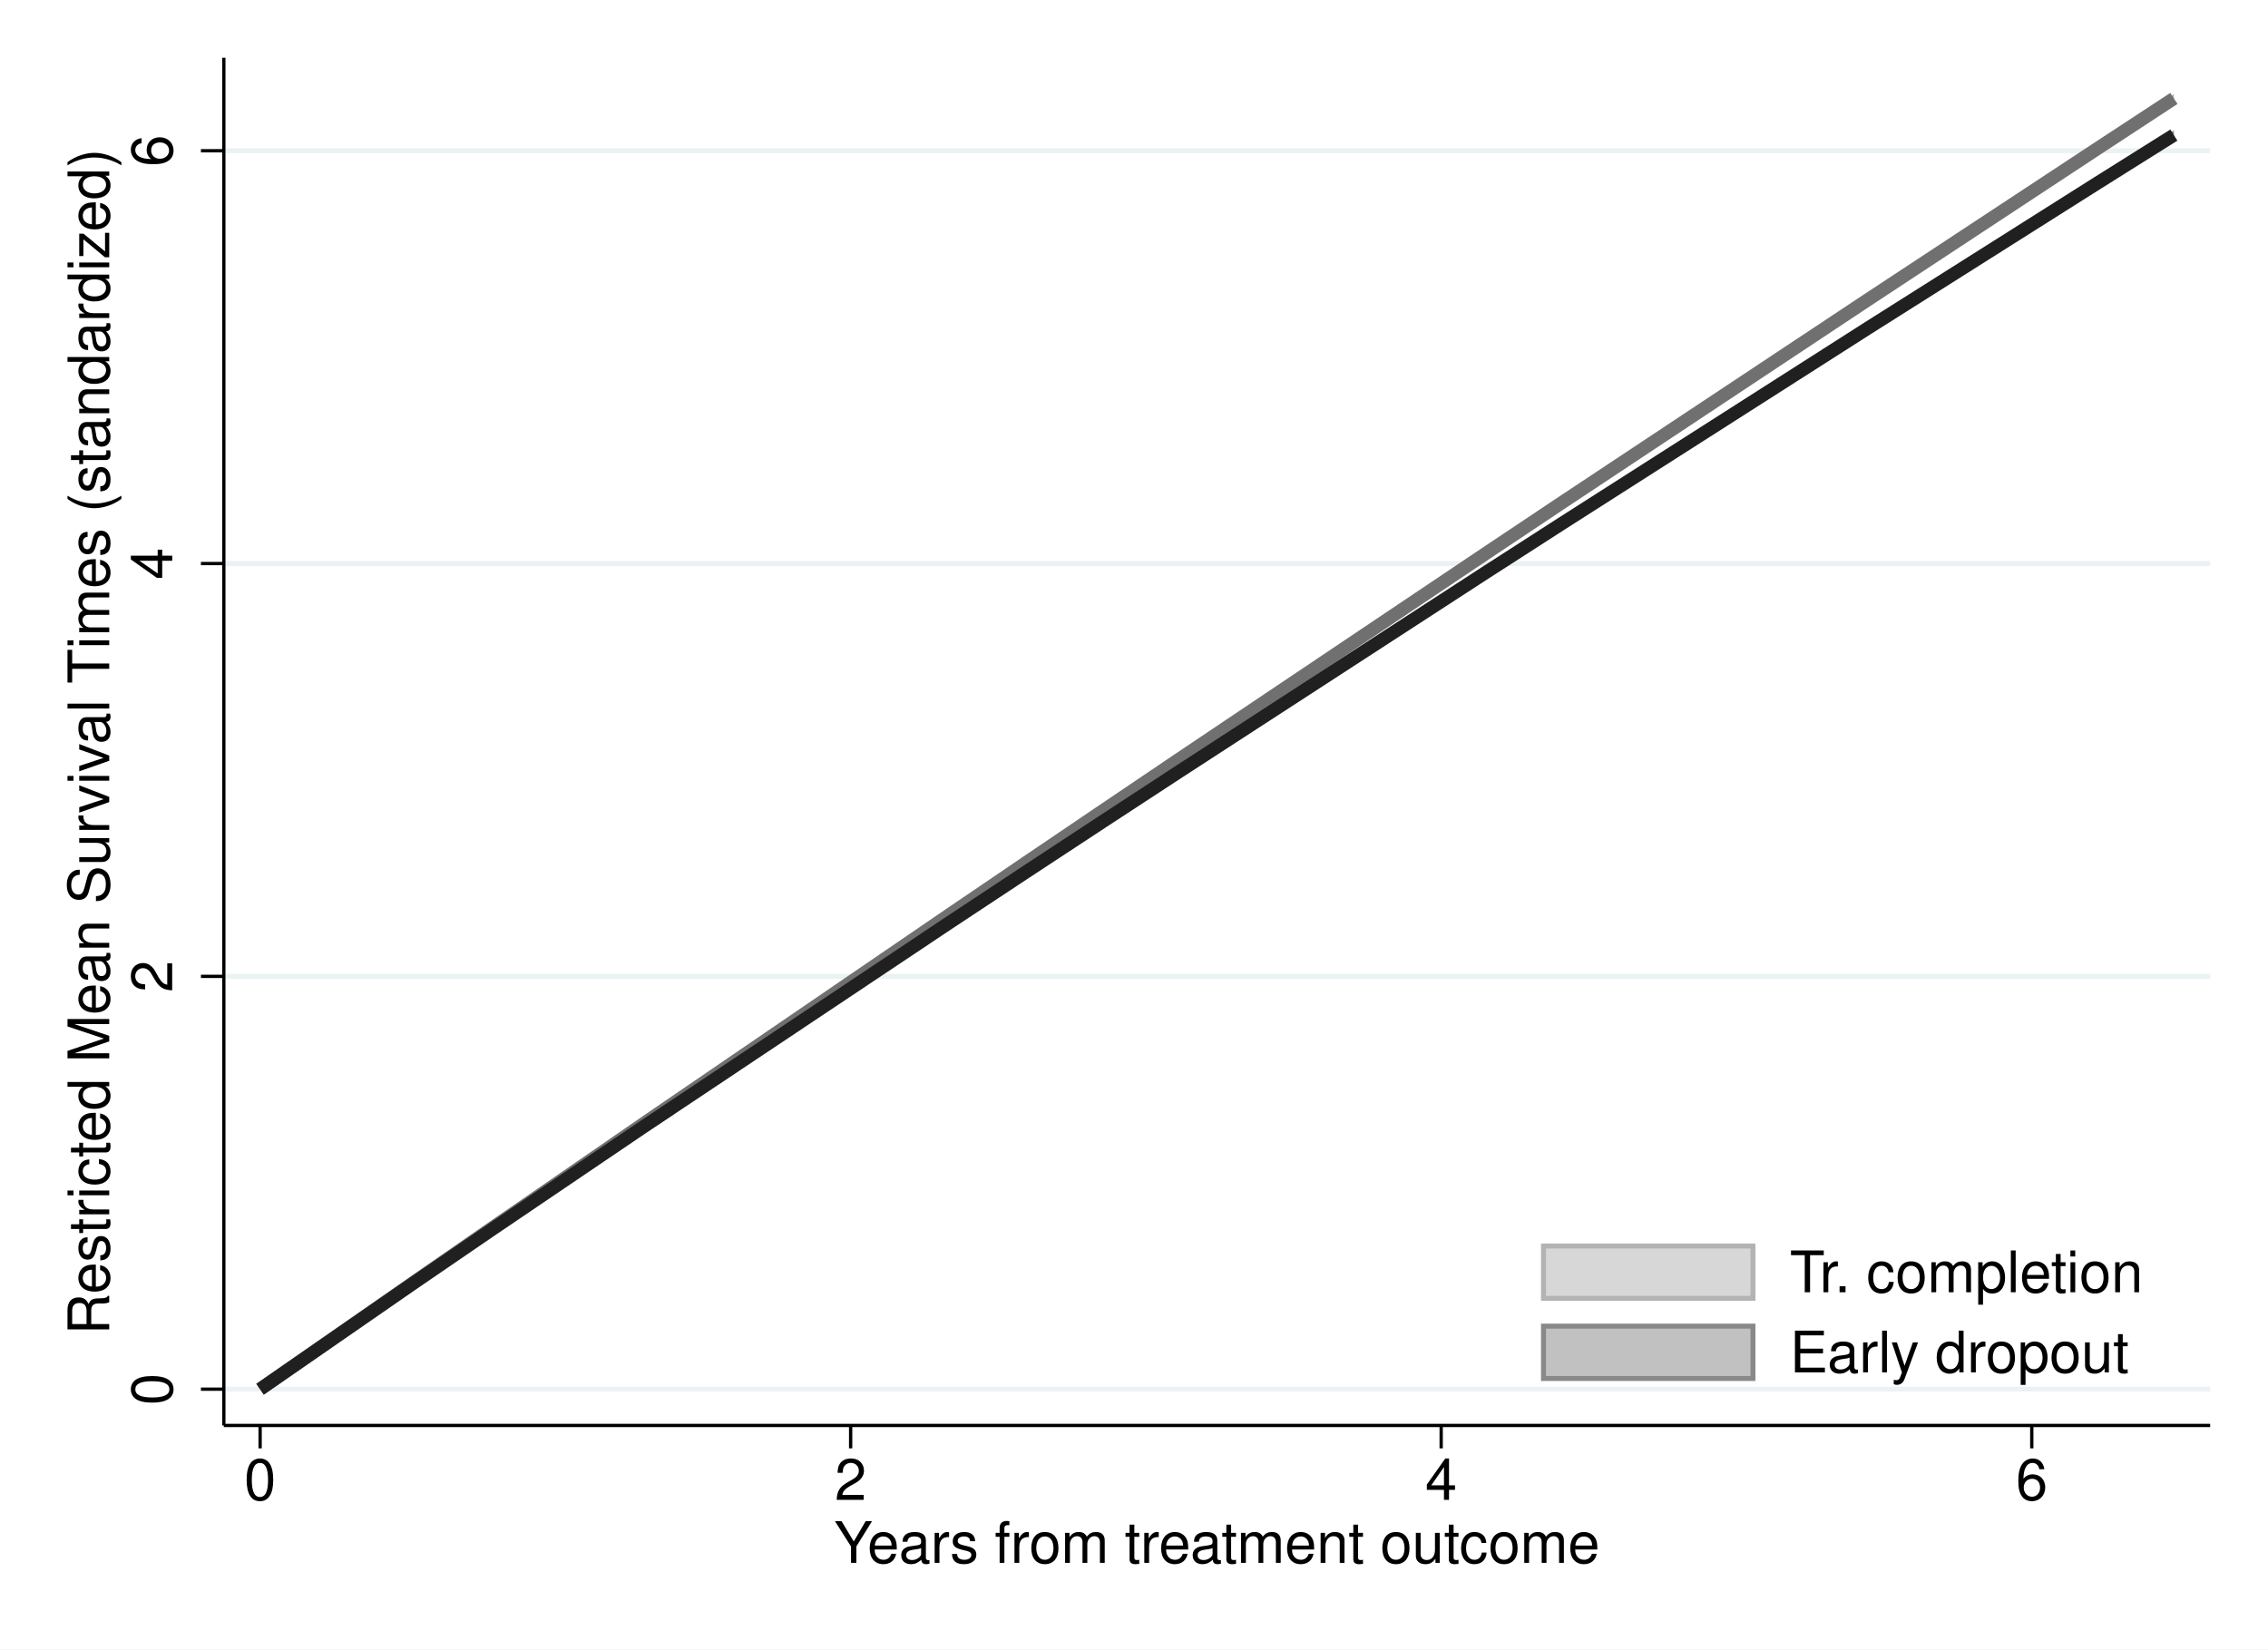
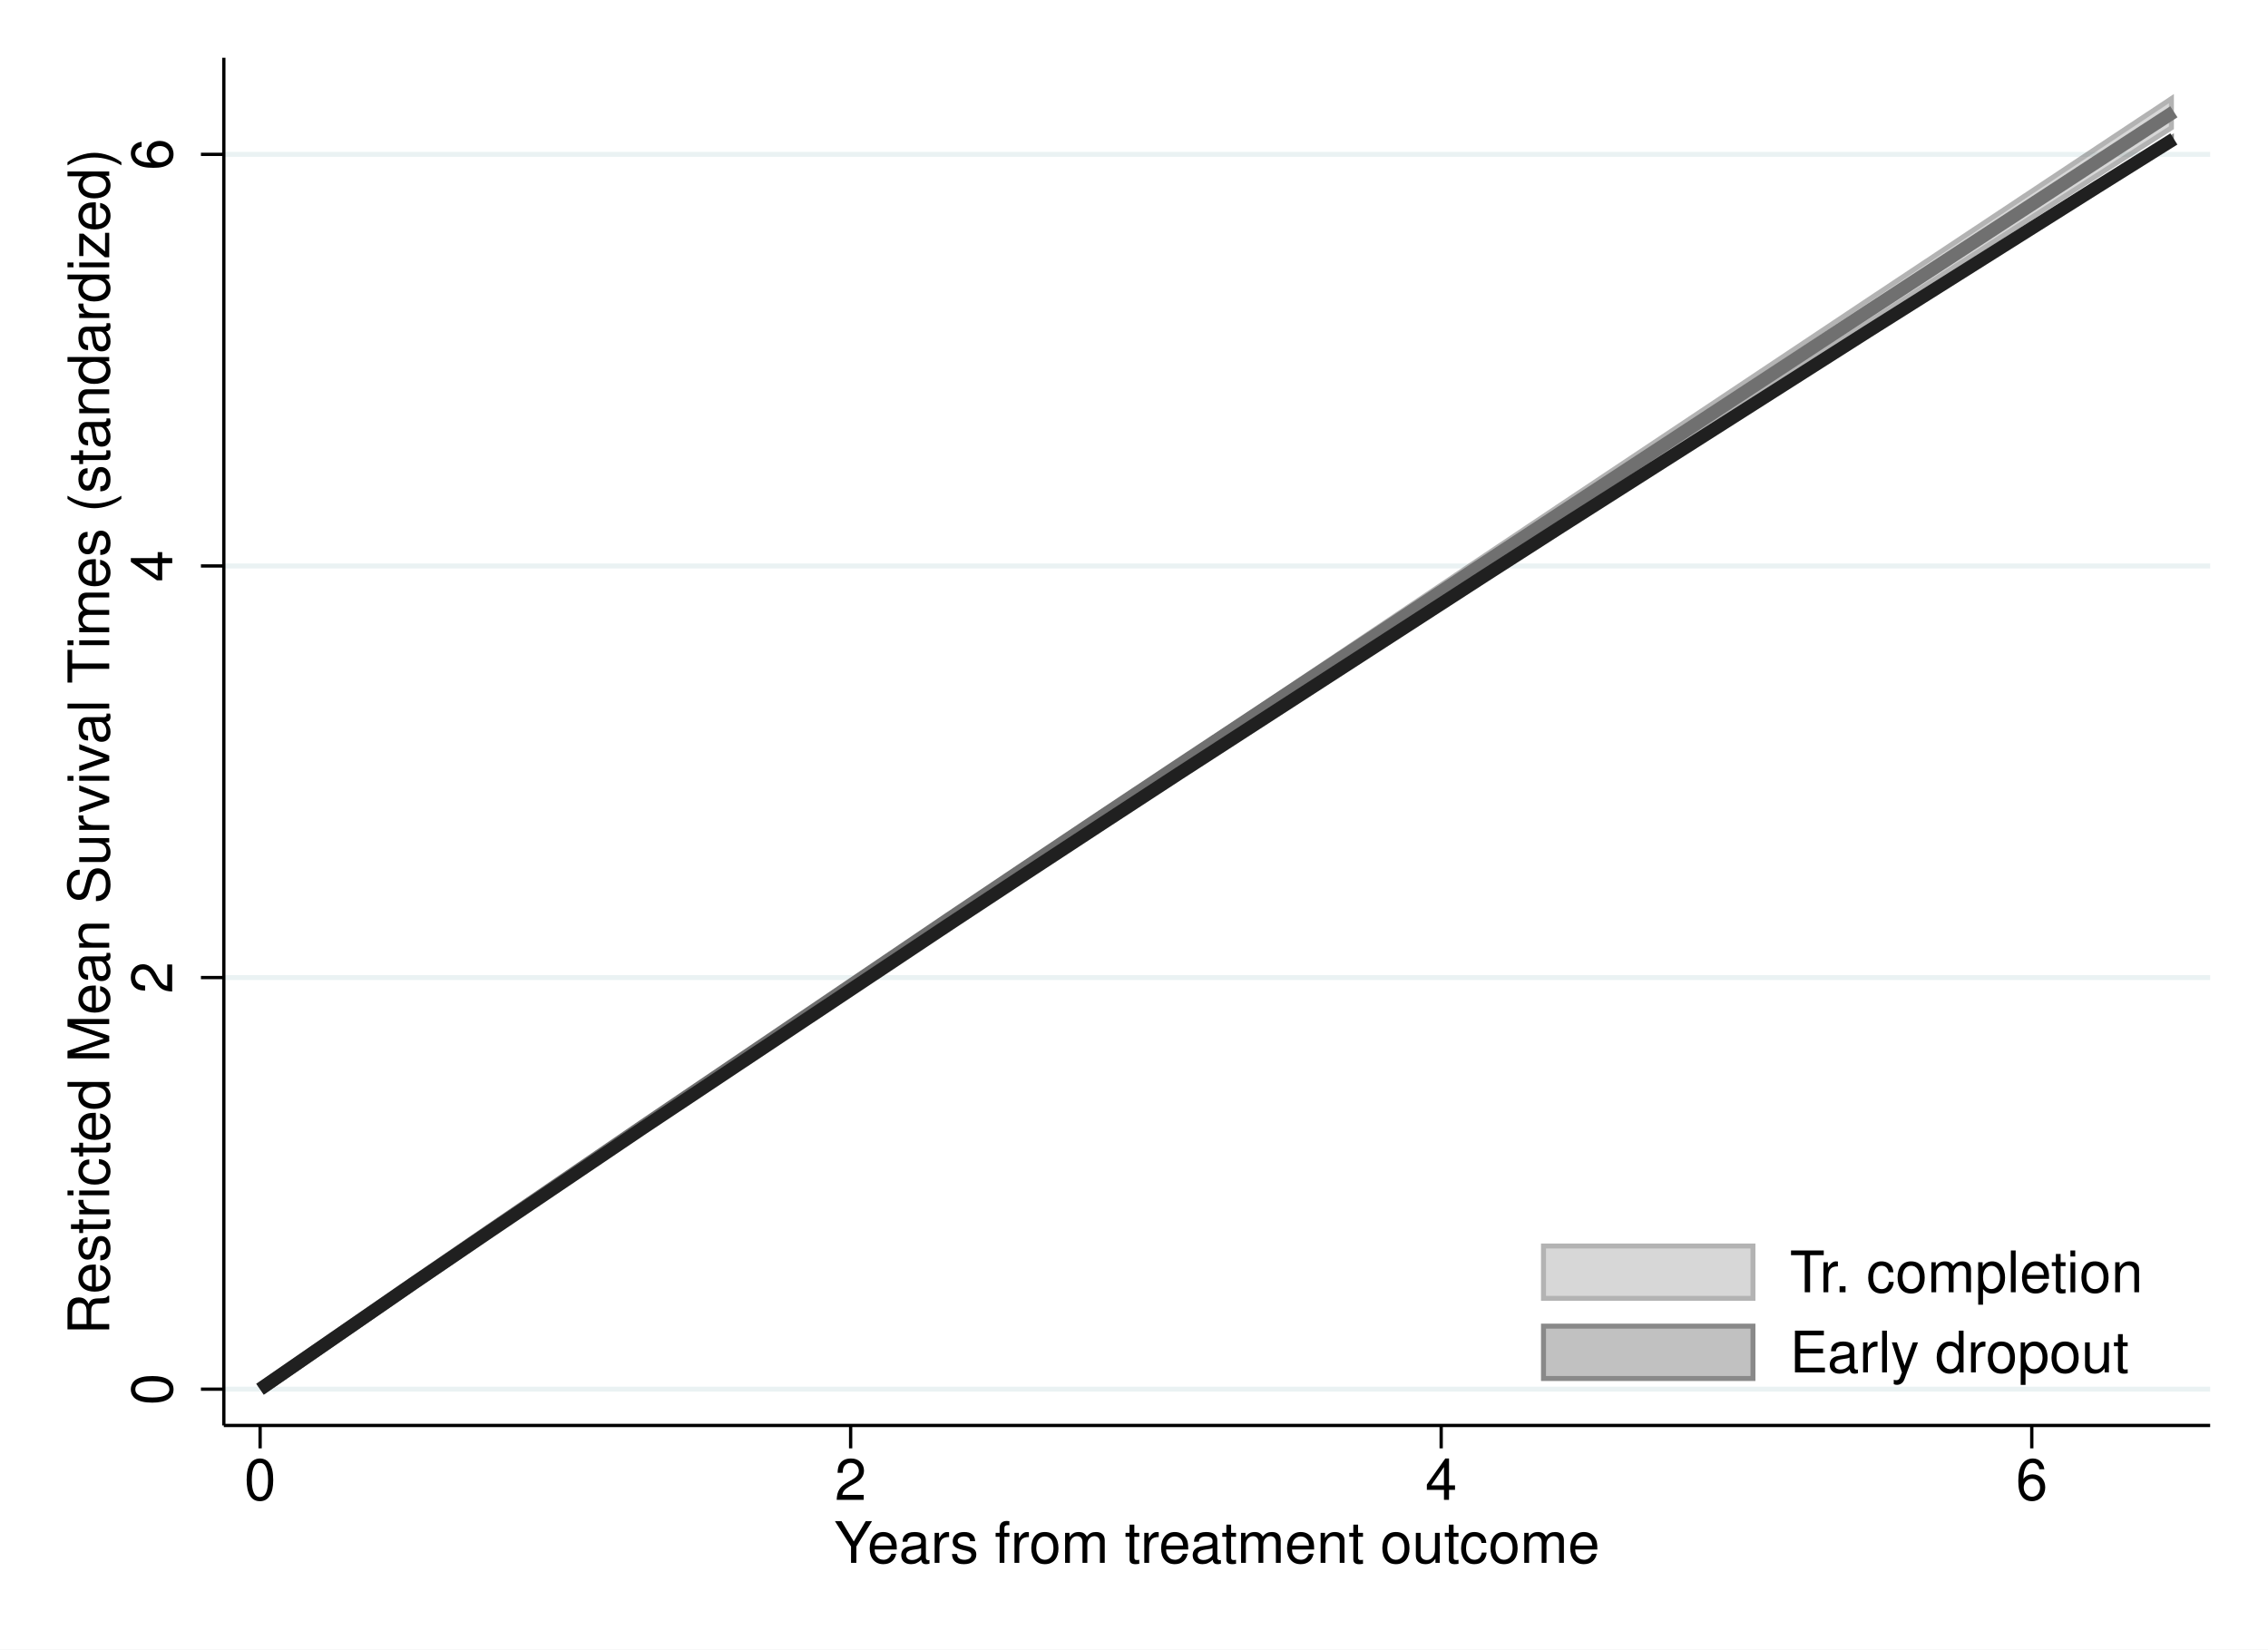
<svg xmlns="http://www.w3.org/2000/svg" xmlns:xlink="http://www.w3.org/1999/xlink" version="1.1" width="5.50in" height="4.00in" viewBox="0 0 3960 2880">
  <rect x="0" y="0" width="3960" height="2880" style="fill:#FFFFFF;stroke:none" />
  <rect x="0.00" y="0.00" width="3959.88" height="2880.00" style="fill:#FFFFFF" />
  <rect x="2.88" y="2.88" width="3954.12" height="2874.24" style="fill:none;stroke:#FFFFFF;stroke-width:5.76" />
  <rect x="390.80" y="100.86" width="3468.22" height="2388.33" style="fill:#FFFFFF" />
  <rect x="393.68" y="103.74" width="3462.46" height="2382.57" style="fill:none;stroke:#FFFFFF;stroke-width:5.76" />
  <line x1="390.80" y1="2425.82" x2="3859.02" y2="2425.82" style="stroke:#EAF2F3;stroke-width:8.64" />
-   <line x1="390.80" y1="1704.96" x2="3859.02" y2="1704.96" style="stroke:#EAF2F3;stroke-width:8.64" />
-   <line x1="390.80" y1="984.09" x2="3859.02" y2="984.09" style="stroke:#EAF2F3;stroke-width:8.64" />
-   <line x1="390.80" y1="263.22" x2="3859.02" y2="263.22" style="stroke:#EAF2F3;stroke-width:8.64" />
+   <line x1="390.80" y1="1707.06" x2="3859.02" y2="1707.06" style="stroke:#EAF2F3;stroke-width:8.64" />
+   <line x1="390.80" y1="988.30" x2="3859.02" y2="988.30" style="stroke:#EAF2F3;stroke-width:8.64" />
+   <line x1="390.80" y1="269.54" x2="3859.02" y2="269.54" style="stroke:#EAF2F3;stroke-width:8.64" />
  <defs>
-     <path id="path_vkJtIwwm" d="M721.46 2239.82 L721.46 2239.82 L855.11 2147.50 L1122.41 1963.60 L1657.14 1599.27 L1790.79 1508.81 L1924.44 1418.71 L2058.09 1328.75 L2592.81 971.22 L2726.46 882.37 L3261.06 529.17 L3662.01 266.57 L3795.66 179.32 L3795.66 164.22 L3662.01 252.33 L3261.06 517.79 L2726.46 874.20 L2592.81 963.67 L2058.09 1323.80 L1924.44 1414.38 L1790.79 1505.09 L1657.14 1596.05 L1122.41 1962.24 L855.11 2146.88 L721.46 2239.57 L721.46 2239.82 Z" stroke-linejoin="round" />
+     <path id="path_dsMxLIND" d="M721.46 2242.42 L721.46 2242.42 L855.11 2151.46 L1122.41 1970.66 L1657.14 1612.64 L1790.79 1524.03 L1924.44 1435.79 L2058.09 1347.93 L2592.81 999.56 L2726.46 913.06 L3261.06 568.40 L3662.01 311.12 L3795.66 225.48 L3795.66 164.22 L3662.01 252.83 L3261.06 519.15 L2726.46 875.56 L2592.81 964.91 L2058.09 1324.17 L1924.44 1414.38 L1790.79 1504.97 L1657.14 1595.93 L1122.41 1962.24 L855.11 2146.88 L721.46 2239.57 L721.46 2242.42 Z" stroke-linejoin="round" />
  </defs>
  <defs>
-     <clipPath id="clipPath_WTLVlsBp">
-       <use xlink:href="#path_vkJtIwwm" />
+     <clipPath id="clipPath_uAlIxiSr">
+       <use xlink:href="#path_dsMxLIND" />
    </clipPath>
  </defs>
-   <use xlink:href="#path_vkJtIwwm" style="stroke:none;fill:#8D8D8D;fill-opacity:0.35" />
-   <use xlink:href="#path_vkJtIwwm" style="fill:none;stroke:#707070;stroke-opacity:0.35;stroke-width:17.28" clip-path="url(#clipPath_WTLVlsBp)" />
+   <use xlink:href="#path_dsMxLIND" style="stroke:none;fill:#8D8D8D;fill-opacity:0.35" />
+   <use xlink:href="#path_dsMxLIND" style="fill:none;stroke:#707070;stroke-opacity:0.35;stroke-width:17.28" clip-path="url(#clipPath_uAlIxiSr)" />
  <defs>
-     <path id="path_cCskqjoV" d="M721.46 2241.06 L721.46 2241.06 L855.11 2149.85 L1122.41 1969.17 L1657.14 1613.26 L1790.79 1525.39 L1924.44 1437.77 L2058.09 1350.53 L2592.81 1004.76 L2726.46 919.12 L3261.06 579.29 L3662.01 327.33 L3795.66 243.80 L3795.66 227.71 L3662.01 312.11 L3261.06 566.92 L2726.46 909.96 L2592.81 996.34 L2058.09 1344.83 L1924.44 1432.70 L1790.79 1520.94 L1657.14 1609.54 L1122.41 1967.44 L855.11 2149.11 L721.46 2240.69 L721.46 2241.06 Z" stroke-linejoin="round" />
+     <path id="path_yhlmhzMj" d="M721.46 2241.68 L721.46 2241.68 L855.11 2150.97 L1122.41 1970.90 L1657.14 1616.35 L1790.79 1528.61 L1924.44 1441.36 L2058.09 1354.36 L2592.81 1010.08 L2726.46 924.81 L3261.06 586.47 L3662.01 335.50 L3795.66 252.33 L3795.66 232.78 L3662.01 317.06 L3261.06 571.25 L2726.46 913.55 L2592.81 999.81 L2058.09 1347.31 L1924.44 1435.05 L1790.79 1523.04 L1657.14 1611.52 L1122.41 1968.80 L855.11 2149.85 L721.46 2241.18 L721.46 2241.68 Z" stroke-linejoin="round" />
  </defs>
  <defs>
-     <clipPath id="clipPath_iTWinVvD">
-       <use xlink:href="#path_cCskqjoV" />
+     <clipPath id="clipPath_yZPpMQMu">
+       <use xlink:href="#path_yhlmhzMj" />
    </clipPath>
  </defs>
-   <use xlink:href="#path_cCskqjoV" style="stroke:none;fill:#4D4D4D;fill-opacity:0.35" />
-   <use xlink:href="#path_cCskqjoV" style="fill:none;stroke:#202020;stroke-opacity:0.35;stroke-width:17.28" clip-path="url(#clipPath_iTWinVvD)" />
-   <path d=" M454.04 2425.95 L721.46 2239.82 L855.11 2147.25 L1122.41 1962.98 L1657.01 1597.79 L1790.66 1507.07 L1924.31 1416.61 L2058.09 1326.27 L2592.69 967.51 L2726.34 878.28 L3261.06 523.60 L3662.01 259.51 L3795.66 171.89" stroke-linejoin="round" style="fill:none;stroke:#707070;stroke-width:23.04" />
-   <path d=" M454.04 2425.95 L721.46 2240.94 L855.11 2149.48 L1122.41 1968.43 L1657.01 1611.52 L1790.66 1523.16 L1924.31 1435.30 L2058.09 1347.80 L2592.69 1000.67 L2726.34 914.66 L3261.06 573.23 L3662.01 319.78 L3795.66 235.87" stroke-linejoin="round" style="fill:none;stroke:#202020;stroke-width:23.04" />
+   <use xlink:href="#path_yhlmhzMj" style="stroke:none;fill:#4D4D4D;fill-opacity:0.35" />
+   <use xlink:href="#path_yhlmhzMj" style="fill:none;stroke:#202020;stroke-opacity:0.35;stroke-width:17.28" clip-path="url(#clipPath_yZPpMQMu)" />
+   <path d=" M454.04 2425.95 L721.46 2241.06 L855.11 2149.23 L1122.41 1966.57 L1657.01 1604.35 L1790.66 1514.62 L1924.31 1425.15 L2058.09 1336.17 L2592.69 982.36 L2726.34 894.49 L3261.06 544.02 L3662.01 282.16 L3795.66 195.16" stroke-linejoin="round" style="fill:none;stroke:#707070;stroke-width:23.04" />
+   <path d=" M454.04 2425.95 L721.46 2241.43 L855.11 2150.47 L1122.41 1969.91 L1657.01 1614.00 L1790.66 1525.89 L1924.31 1438.27 L2058.09 1350.90 L2592.69 1005.01 L2726.34 919.24 L3261.06 578.92 L3662.01 326.34 L3795.66 242.68" stroke-linejoin="round" style="fill:none;stroke:#202020;stroke-width:23.04" />
  <line x1="390.80" y1="2489.19" x2="390.80" y2="100.86" style="stroke:#000000;stroke-width:5.76" />
  <line x1="390.80" y1="2425.82" x2="350.83" y2="2425.82" style="stroke:#000000;stroke-width:5.76" />
  <text x="300.72" y="2425.82" style="font-family:'Helvetica';font-size:99.99px;fill:#000000" transform="rotate(-90 300.72,2425.82)" text-anchor="middle">0</text>
-   <line x1="390.80" y1="1704.96" x2="350.83" y2="1704.96" style="stroke:#000000;stroke-width:5.76" />
-   <text x="300.72" y="1704.96" style="font-family:'Helvetica';font-size:99.99px;fill:#000000" transform="rotate(-90 300.72,1704.96)" text-anchor="middle">2</text>
-   <line x1="390.80" y1="984.09" x2="350.83" y2="984.09" style="stroke:#000000;stroke-width:5.76" />
-   <text x="300.72" y="984.09" style="font-family:'Helvetica';font-size:99.99px;fill:#000000" transform="rotate(-90 300.72,984.09)" text-anchor="middle">4</text>
-   <line x1="390.80" y1="263.22" x2="350.83" y2="263.22" style="stroke:#000000;stroke-width:5.76" />
-   <text x="300.72" y="263.22" style="font-family:'Helvetica';font-size:99.99px;fill:#000000" transform="rotate(-90 300.72,263.22)" text-anchor="middle">6</text>
+   <line x1="390.80" y1="1707.06" x2="350.83" y2="1707.06" style="stroke:#000000;stroke-width:5.76" />
+   <text x="300.72" y="1707.06" style="font-family:'Helvetica';font-size:99.99px;fill:#000000" transform="rotate(-90 300.72,1707.06)" text-anchor="middle">2</text>
+   <line x1="390.80" y1="988.30" x2="350.83" y2="988.30" style="stroke:#000000;stroke-width:5.76" />
+   <text x="300.72" y="988.30" style="font-family:'Helvetica';font-size:99.99px;fill:#000000" transform="rotate(-90 300.72,988.30)" text-anchor="middle">4</text>
+   <line x1="390.80" y1="269.54" x2="350.83" y2="269.54" style="stroke:#000000;stroke-width:5.76" />
+   <text x="300.72" y="269.54" style="font-family:'Helvetica';font-size:99.99px;fill:#000000" transform="rotate(-90 300.72,269.54)" text-anchor="middle">6</text>
  <text x="190.71" y="1294.96" style="font-family:'Helvetica';font-size:99.99px;fill:#000000" transform="rotate(-90 190.71,1294.96)" text-anchor="middle">Restricted Mean Survival Times (standardized)</text>
  <line x1="390.80" y1="2489.19" x2="3859.02" y2="2489.19" style="stroke:#000000;stroke-width:5.76" />
  <line x1="454.16" y1="2489.19" x2="454.16" y2="2529.16" style="stroke:#000000;stroke-width:5.76" />
  <text x="454.16" y="2619.14" style="font-family:'Helvetica';font-size:99.99px;fill:#000000" text-anchor="middle">0</text>
  <line x1="1485.25" y1="2489.19" x2="1485.25" y2="2529.16" style="stroke:#000000;stroke-width:5.76" />
  <text x="1485.25" y="2619.14" style="font-family:'Helvetica';font-size:99.99px;fill:#000000" text-anchor="middle">2</text>
  <line x1="2516.33" y1="2489.19" x2="2516.33" y2="2529.16" style="stroke:#000000;stroke-width:5.76" />
  <text x="2516.33" y="2619.14" style="font-family:'Helvetica';font-size:99.99px;fill:#000000" text-anchor="middle">4</text>
  <line x1="3547.54" y1="2489.19" x2="3547.54" y2="2529.16" style="stroke:#000000;stroke-width:5.76" />
  <text x="3547.54" y="2619.14" style="font-family:'Helvetica';font-size:99.99px;fill:#000000" text-anchor="middle">6</text>
  <text x="2124.91" y="2729.16" style="font-family:'Helvetica';font-size:99.99px;fill:#000000" text-anchor="middle">Years from treatment outcome</text>
  <rect x="2690.70" y="2171.51" width="374.34" height="99.99" style="fill:#8D8D8D;fill-opacity:0.35" />
  <rect x="2695.02" y="2175.83" width="365.70" height="91.35" style="fill:none;stroke:#707070;stroke-opacity:0.35;stroke-width:8.64" />
  <rect x="2690.70" y="2311.47" width="374.34" height="99.99" style="fill:#4D4D4D;fill-opacity:0.35" />
  <rect x="2695.02" y="2315.79" width="365.70" height="91.35" style="fill:none;stroke:#202020;stroke-opacity:0.35;stroke-width:8.64" />
  <text x="3125.06" y="2256.53" style="font-family:'Helvetica';font-size:99.99px;fill:#000000">Tr. completion</text>
  <text x="3125.06" y="2396.50" style="font-family:'Helvetica';font-size:99.99px;fill:#000000">Early dropout</text>
</svg>
